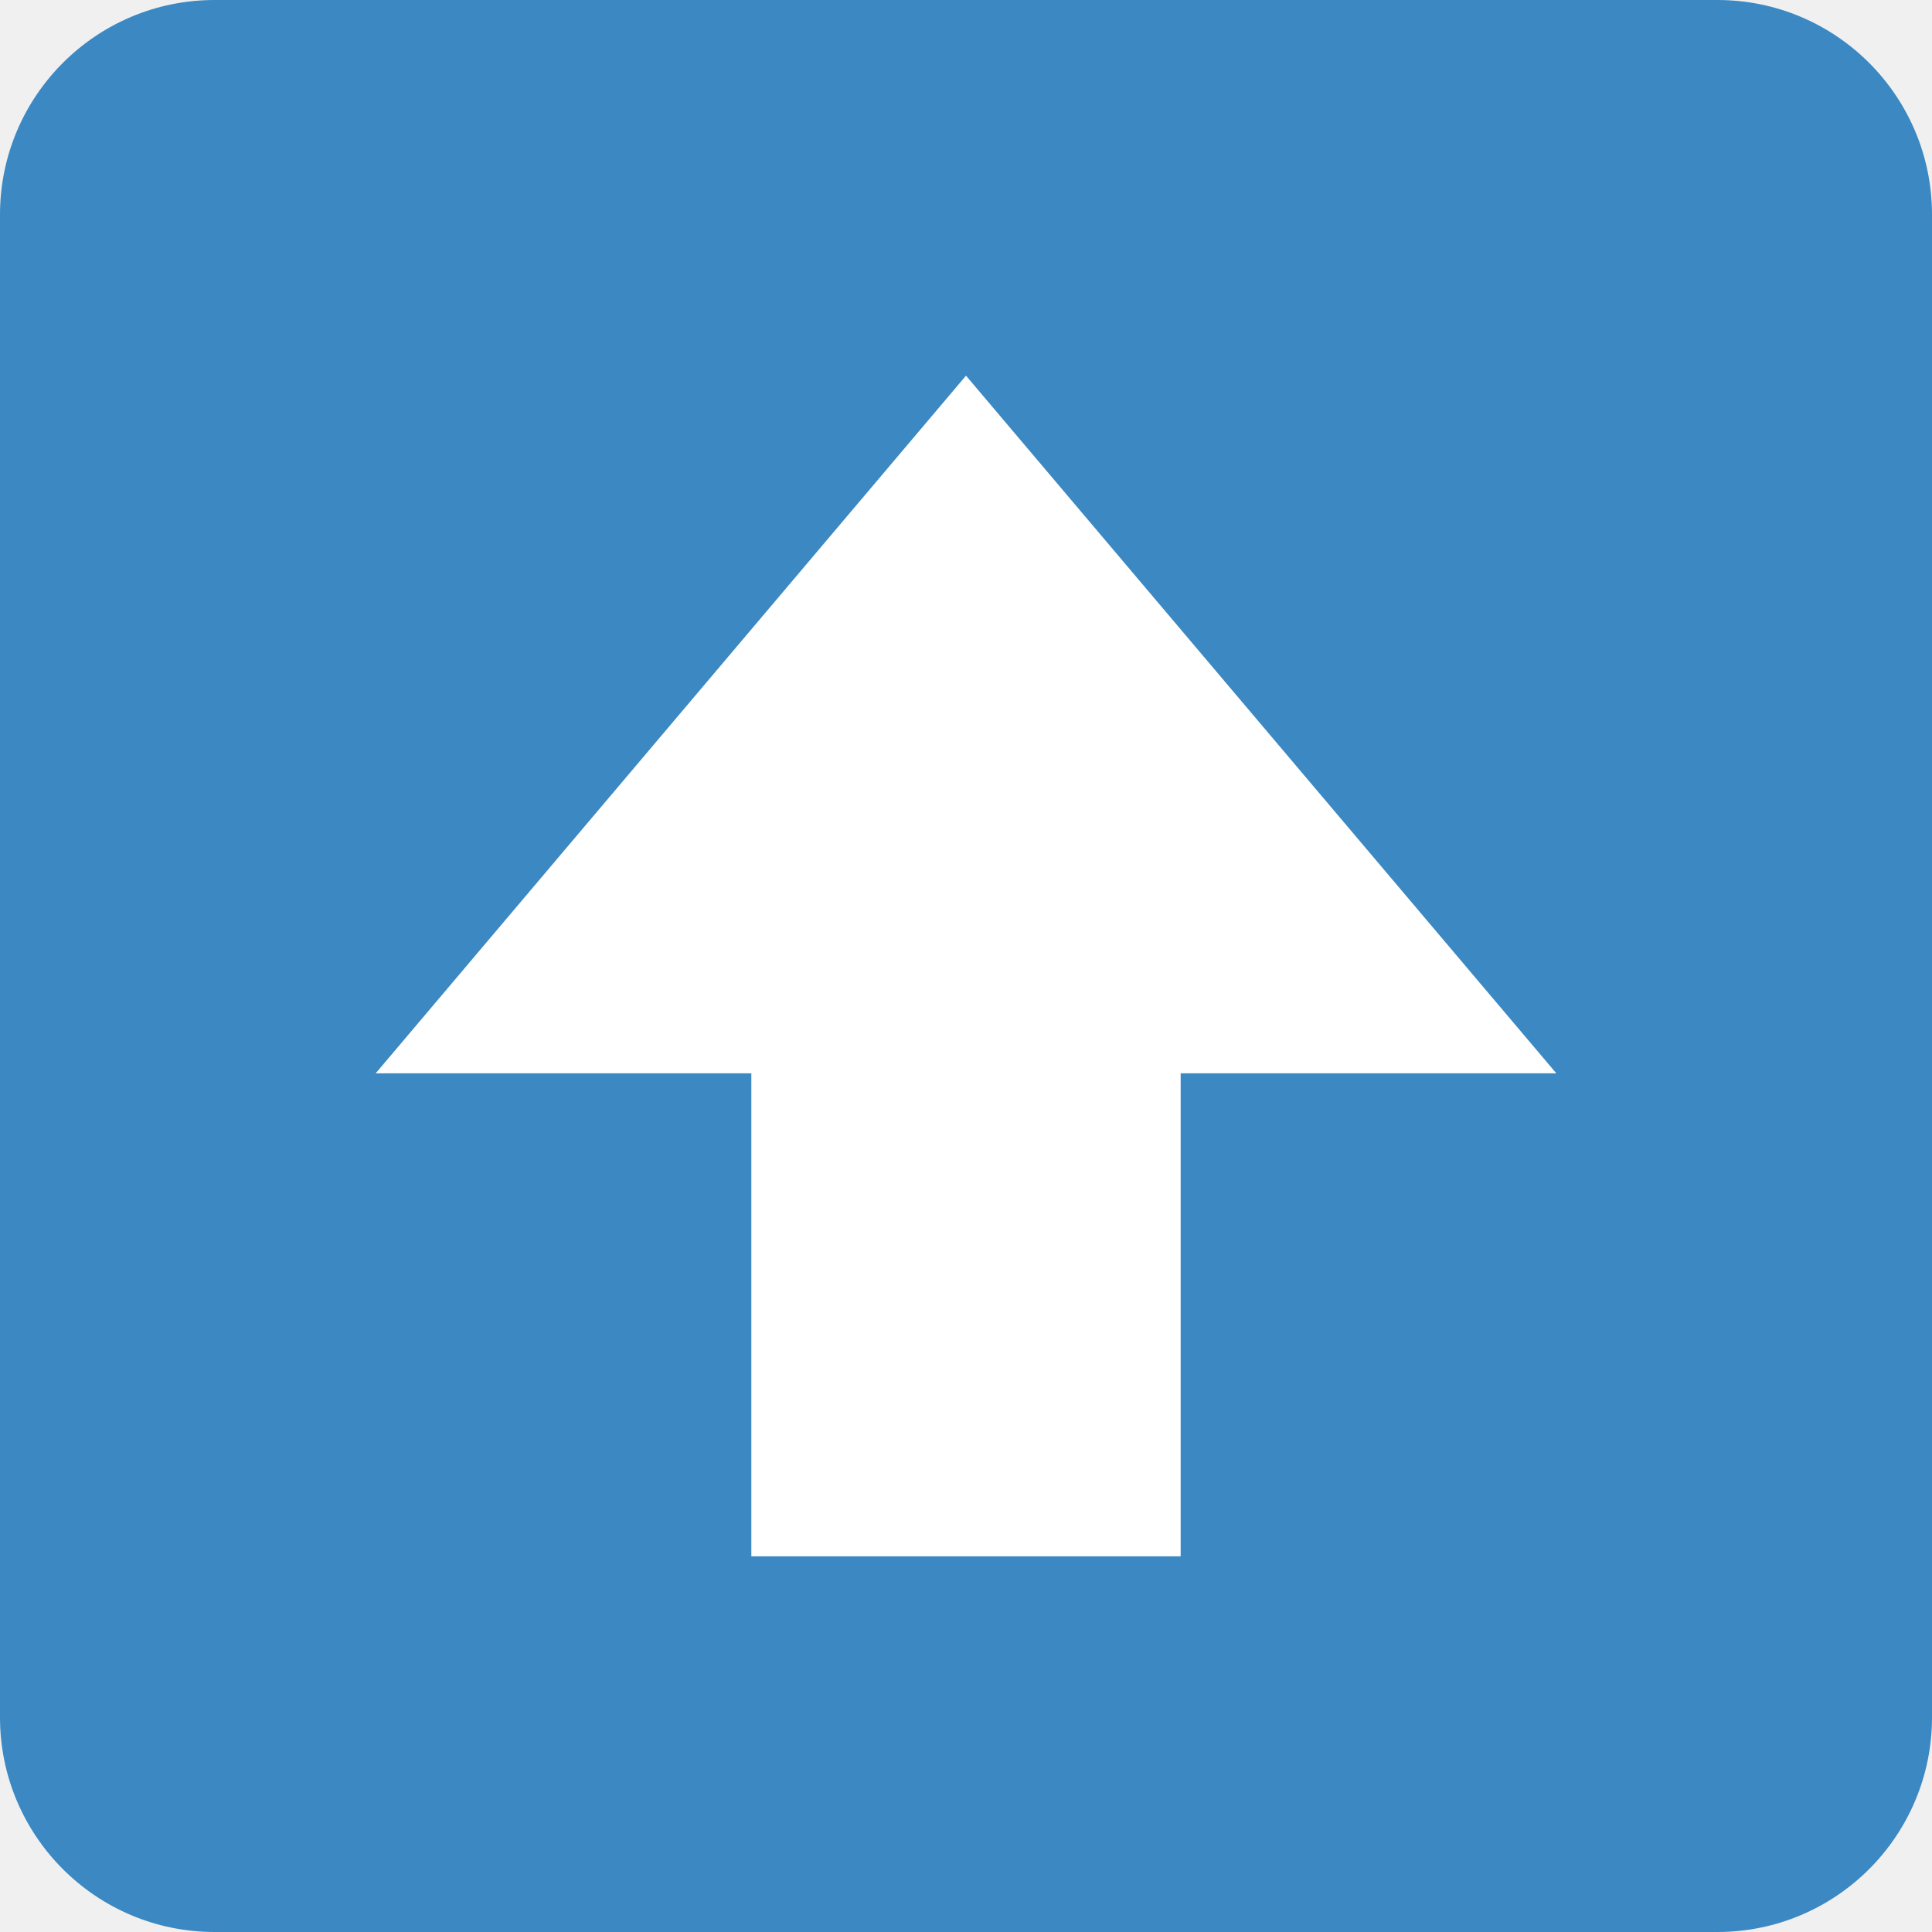
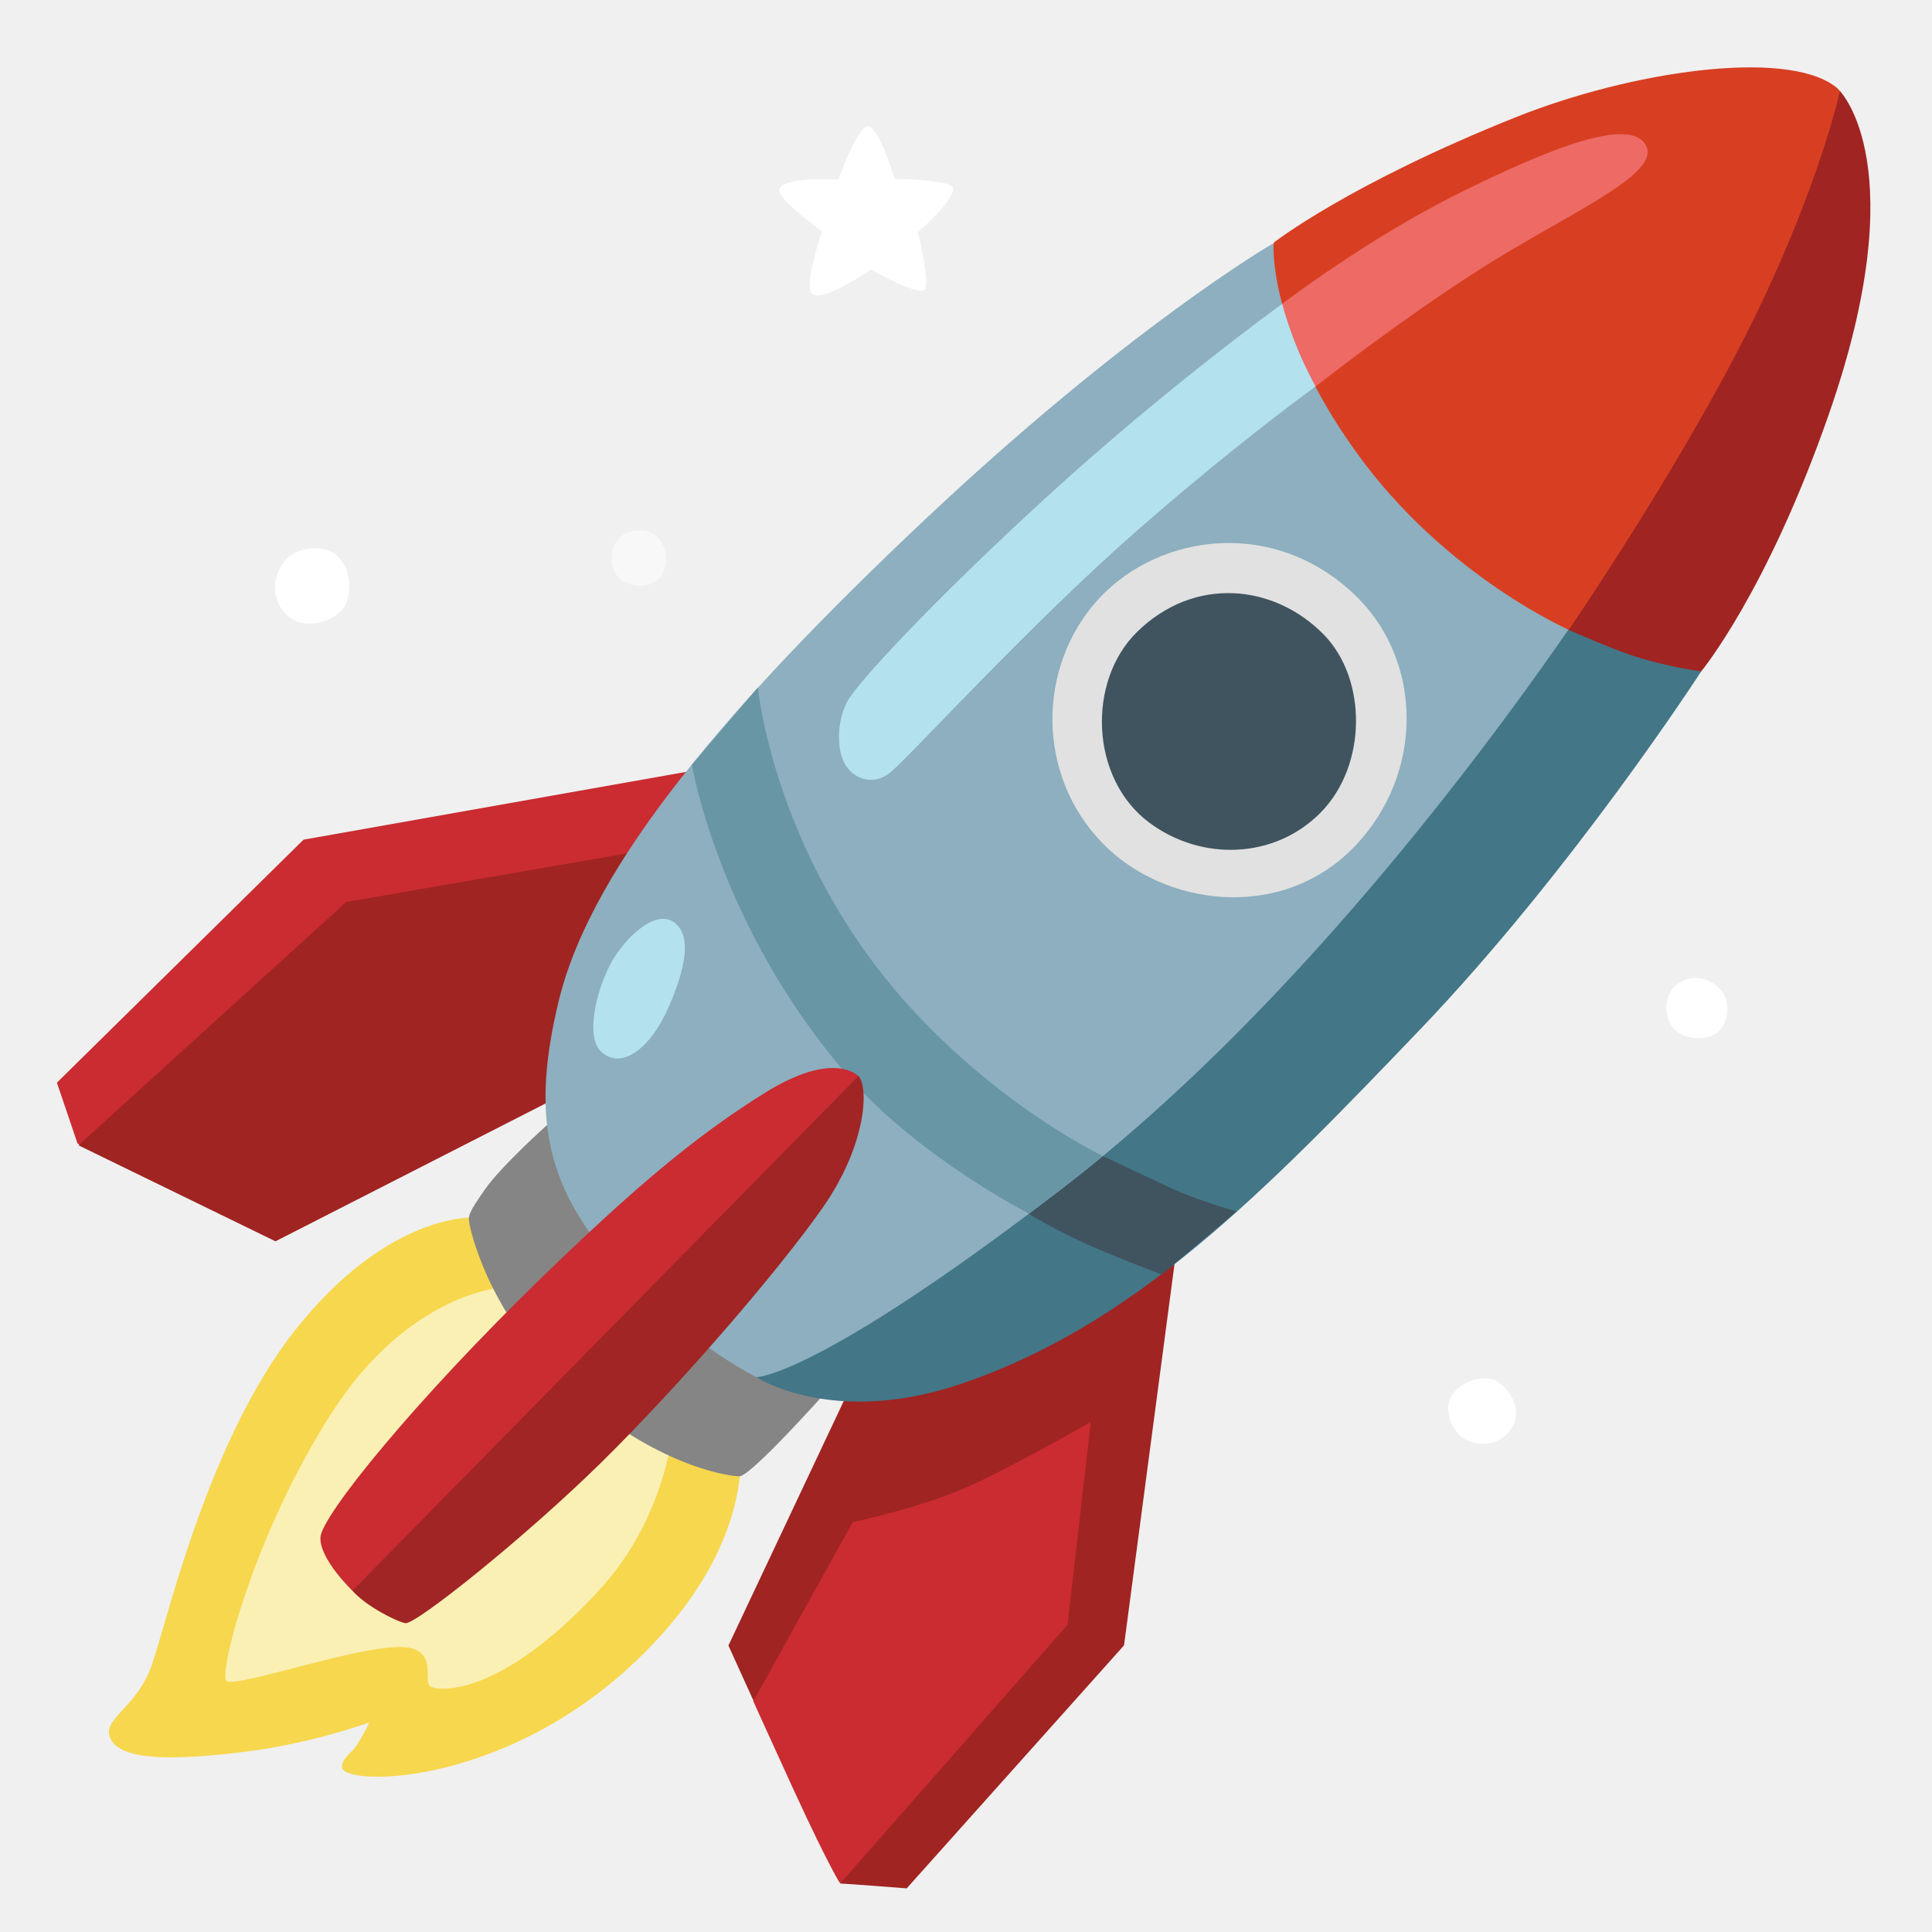
- <svg xmlns="http://www.w3.org/2000/svg" width="800px" height="800px" viewBox="0 0 36 36" aria-hidden="true" role="img" class="iconify iconify--twemoji" preserveAspectRatio="xMidYMid meet">
-   <path fill="#3B88C3" d="M36 32a4 4 0 0 1-4 4H4a4 4 0 0 1-4-4V4a4 4 0 0 1 4-4h28a4 4 0 0 1 4 4v28z" />
-   <path fill="#FFF" d="M22 29v-9h7L18 7L7 20h7v9z" />
+ <svg xmlns="http://www.w3.org/2000/svg" width="800px" height="800px" viewBox="0 0 128 128" aria-hidden="true" role="img" class="iconify iconify--noto" preserveAspectRatio="xMidYMid meet">
+   <path fill="#ca2c31" d="M3.77 71.73l16.34-16.1l27.82-4.93l-2.75 14.56L7.57 76.82l-2.43-1.05z" />
+   <path fill="#a02422" d="M22.94 59.76L5.2 75.88l13.05 6.36l19.81-10.11v-4.77l4.05-10.92z" />
+   <path d="M64.92 88.15l-8.57 3.72l-8.09 17.15s7.12 15.77 7.44 15.77c.32 0 4.37.32 4.37.32l14.4-16.1l3.64-27.5l-13.19 6.64z" fill="#a02422" />
+   <path d="M56.5 100.84s4.77-.97 8.17-2.59c3.4-1.62 7.6-4.04 7.6-4.04l-1.54 13.43l-15.05 17.13s-.59-.73-3.09-6.17c-1.99-4.34-2.68-5.89-2.68-5.89l6.59-11.87z" fill="#ca2c31" />
+   <path d="M31.58 80.66s-5.74-.48-12.03 7.47c-5.74 7.26-8.43 19.08-9.47 22.12s-3.53 3.66-2.7 5.05s4.42 1.31 8.85.76s8.23-1.94 8.23-1.94s-.19.48-.83 1.52c-.23.37-1.03.9-.97 1.45c.14 1.31 11.36 1.34 20.32-7.88c9.68-9.95 4.98-18.11 4.98-18.11L31.58 80.66z" fill="#f7d74d" />
+   <path d="M33.31 85.29s-6.19.33-11.31 8.28s-7.5 17.16-7.01 17.78c.48.62 10.02-2.83 12.31-2.14c1.57.48.76 2.07 1.18 2.49c.35.35 4.49.94 11.19-6.32c6.71-7.26 5.12-17.46 5.12-17.46l-11.48-2.63z" fill="#fbf0b4" />
+   <path d="M36.35 74.44s-3.11 2.77-4.22 4.36c-1.11 1.59-1.11 1.73-1.04 2.21c.07.48 1.22 5.75 6.01 10.37c5.88 5.67 11.13 6.43 11.89 6.43c.76 0 5.81-5.67 5.81-5.67l-18.45-17.7z" fill="#858585" />
+   <path d="M50.1 91.24s5.04 3.31 13.49.47c11.55-3.88 20.02-12.56 30.51-23.52c10.12-10.58 18.61-23.71 18.61-23.71l-5.95-19.93L50.1 91.24z" fill="#437687" />
+   <path d="M67.99 80.33l1.39-4.32l3.48.49s2.65 1.25 4.6 2.16c1.95.91 4.46 1.6 4.46 1.6l-4.95 4.18s-2.7-1.02-4.67-1.88c-2.22-.97-4.31-2.23-4.31-2.23z" fill="#3f545f" />
+   <path d="M84.32 16.14s-9.62 5.58-23.41 18.63c-12.43 11.76-21.64 22.4-23.87 31.45c-1.86 7.58-.87 12.18 3.36 17.15c4.47 5.26 9.71 7.87 9.71 7.87s3.94.06 20.38-12.59C91 62.86 107.43 36.42 107.43 36.42L84.32 16.14z" fill="#8dafbf" />
+   <path d="M104.18 41.84s-8.37-3.57-14.34-11.9c-5.93-8.27-5.46-13.86-5.46-13.86s4.96-3.89 16.11-8.34c7.5-2.99 17.71-4.52 21.07-2.03s-2.3 14.98-2.3 14.98l-10.31 19.96l-4.77 1.19z" fill="#d83f22" />
+   <path d="M68.17 80.4s-7.23-3.69-11.83-8.94c-8.7-9.91-10.5-20.79-10.5-20.79l4.37-5.13S51.3 57.1 60.63 67.09c6.08 6.51 12.43 9.49 12.43 9.49s-1.27 1.07-2.63 2.11c-.87.67-2.26 1.71-2.26 1.71z" fill="#6896a5" />
+   <path d="M112.71 44.48s4.34-5.23 8.45-17.02c5.74-16.44.74-21.42.74-21.42s-1.69 7.82-7.56 18.69c-4.71 8.71-10.41 17-10.41 17s3.14 1.41 4.84 1.9c2.14.62 3.94.85 3.94.85z" fill="#a02422" />
+   <path d="M39.81 69.66c1.3 1.24 3.27-.06 4.56-3.1c1.3-3.04 1.28-4.74.28-5.46c-1.24-.9-3.32 1.07-4.23 2.82c-1 1.94-1.59 4.8-.61 5.74z" fill="#b3e1ee" />
+   <path d="M84.95 20.13s-7.61 5.47-15.73 12.91c-7.45 6.83-12.39 12.17-13.07 13.41c-.72 1.33-.73 3.21-.17 4.17s1.8 1.46 2.93.62c1.13-.85 9.18-9.75 16.45-16.11c6.65-5.82 11.78-9.51 11.78-9.51s2.08-3.68 1.74-4.52c-.34-.85-3.93-.97-3.93-.97z" fill="#b3e1ee" />
+   <path d="M84.95 20.13s5.62-4.31 11.74-7.34c5.69-2.82 11.35-5.17 12.37-3.13c.97 1.94-5.37 4.58-10.95 8.14c-5.58 3.56-10.95 7.81-10.95 7.81s-.82-1.5-1.35-2.89a23.7 23.7 0 0 1-.86-2.59z" fill="#ed6a65" />
+   <path d="M89.59 39.25c-5.57-5.13-13.32-3.75-17.14.81c-3.92 4.7-3.63 11.88 1 16.2c4.21 3.92 12.04 4.81 16.76-.69c4.2-4.88 3.94-12.13-.62-16.32z" fill="#e1e1e1" />
+   <path d="M75.33 41.87c-3.31 3.25-3.13 9.69.81 12.63c3.44 2.57 8.32 2.44 11.38-.69c3.06-3.13 3.06-8.82.19-11.76c-3.3-3.37-8.59-3.9-12.38-.18z" fill="#3f545f" />
+   <path d="M50 76.89s6.19-6.28 6.87-5.6c.68.68.59 4.49-2.37 8.73c-2.97 4.24-9.5 11.79-14.67 16.88c-5.1 5.01-12.29 10.74-12.97 10.64c-.53-.08-2.68-1.15-3.54-2.19c-.84-1.03 1.67-5.9 2.68-7.51c1.02-1.61 24-20.95 24-20.95z" fill="#a02524" />
+   <path d="M21.23 101.85c-.08 1.44 2.12 3.54 2.12 3.54L56.87 71.3s-1.57-1.77-6.19 1.1c-4.66 2.9-8.74 6.38-14.76 12.21c-8.39 8.14-14.61 15.8-14.69 17.24z" fill="#ca2c31" />
+   <path d="M19.06 36.95c-1.11 1.11-1.16 2.89.08 3.91c1.1.91 2.89.32 3.56-.5s.59-2.6-.3-3.48c-.89-.89-2.66-.6-3.34.07z" fill="#ffffff" />
+   <path d="M41.02 35.65c-.84.93-.57 2.31.21 2.82s1.95.46 2.52-.24c.51-.63.57-1.89-.21-2.67c-.68-.67-1.98-.51-2.52.09z" opacity=".5" fill="#ffffff" />
+   <path d="M55.55 11.89s1.22-3.48 1.94-3.52c.73-.04 1.78 3.48 1.78 3.48s3.61.04 3.85.57c.31.68-2.31 2.96-2.31 2.96s.85 3.4.45 3.81c-.45.45-3.56-1.34-3.56-1.34s-3.2 2.23-3.89 1.62c-.6-.53.65-4.13.65-4.13s-3-2.19-2.84-2.8c.23-.86 3.93-.65 3.93-.65z" fill="#ffffff" />
+   <path d="M97.01 95.33c1.21.67 2.73.29 3.29-1c.51-1.15-.43-2.52-1.28-2.89c-.85-.37-2.34.12-2.88 1.09c-.53.96.14 2.4.87 2.8z" fill="#ffffff" />
+   <path d="M114.19 65.84c-.69-1.07-2.18-1.42-3.15-.56c-.94.84-.71 2.16-.18 2.83c.53.67 1.95.92 2.81.37s.94-2 .52-2.64z" fill="#ffffff" />
</svg>
